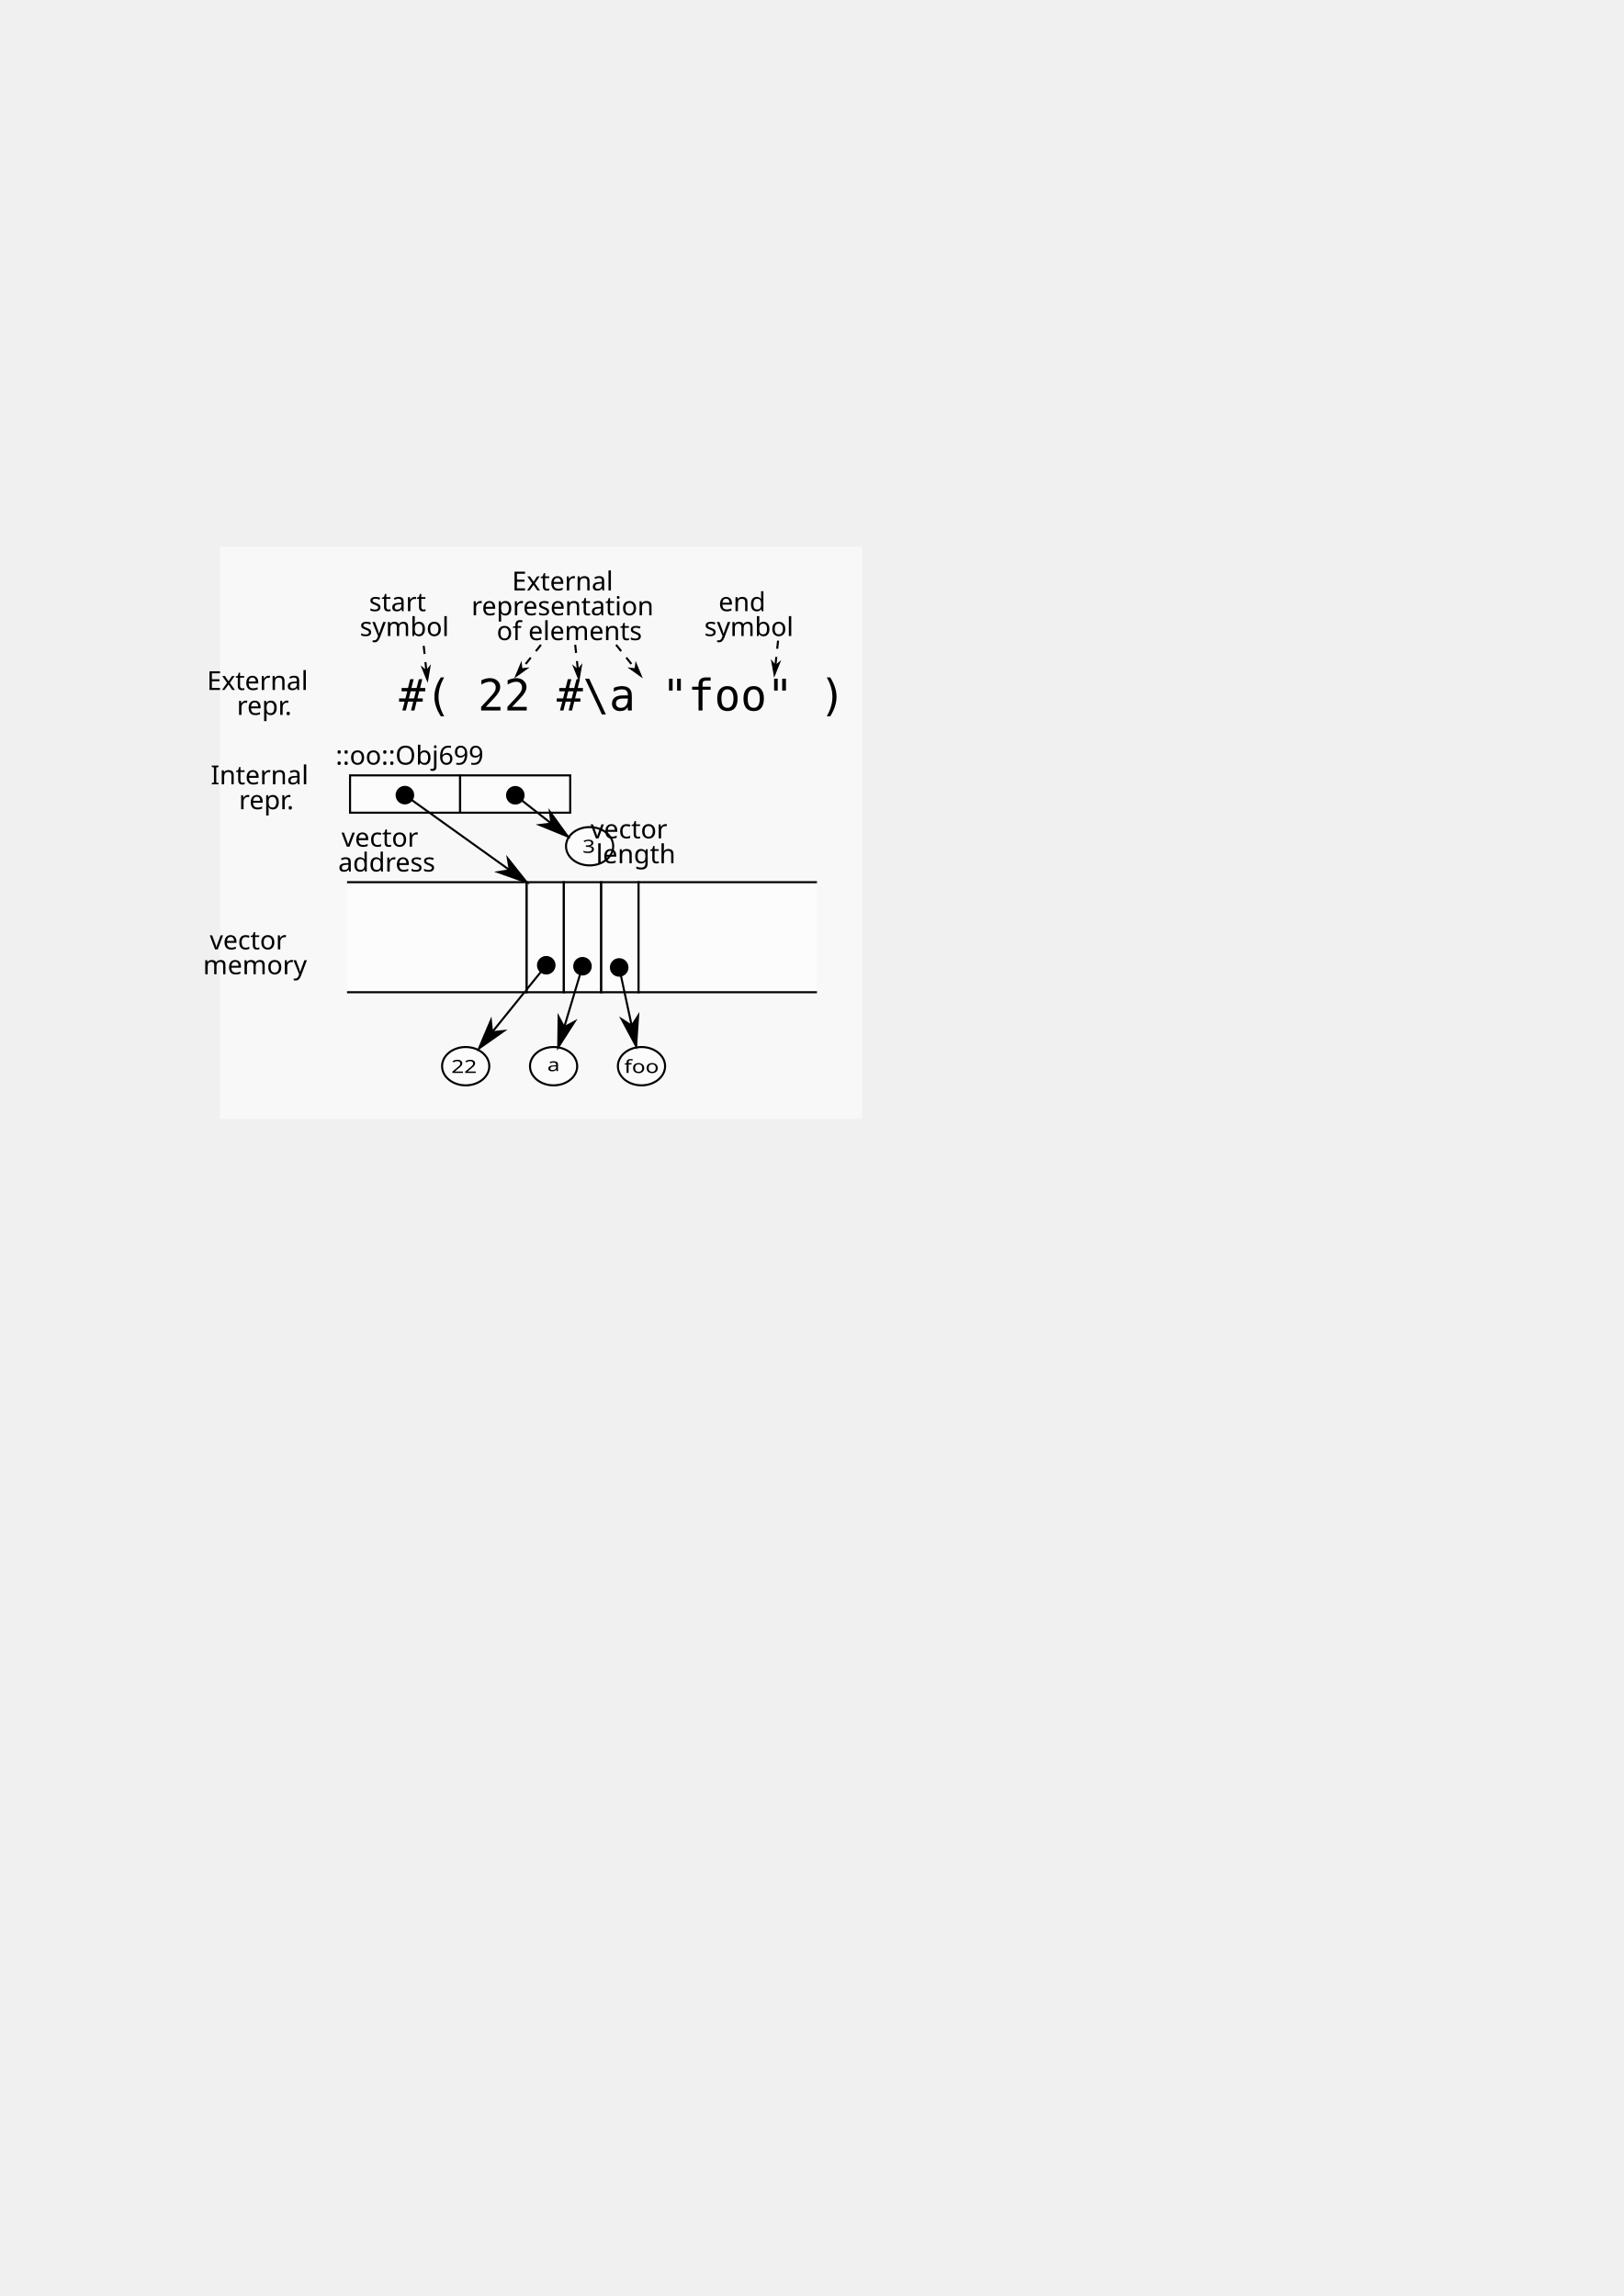
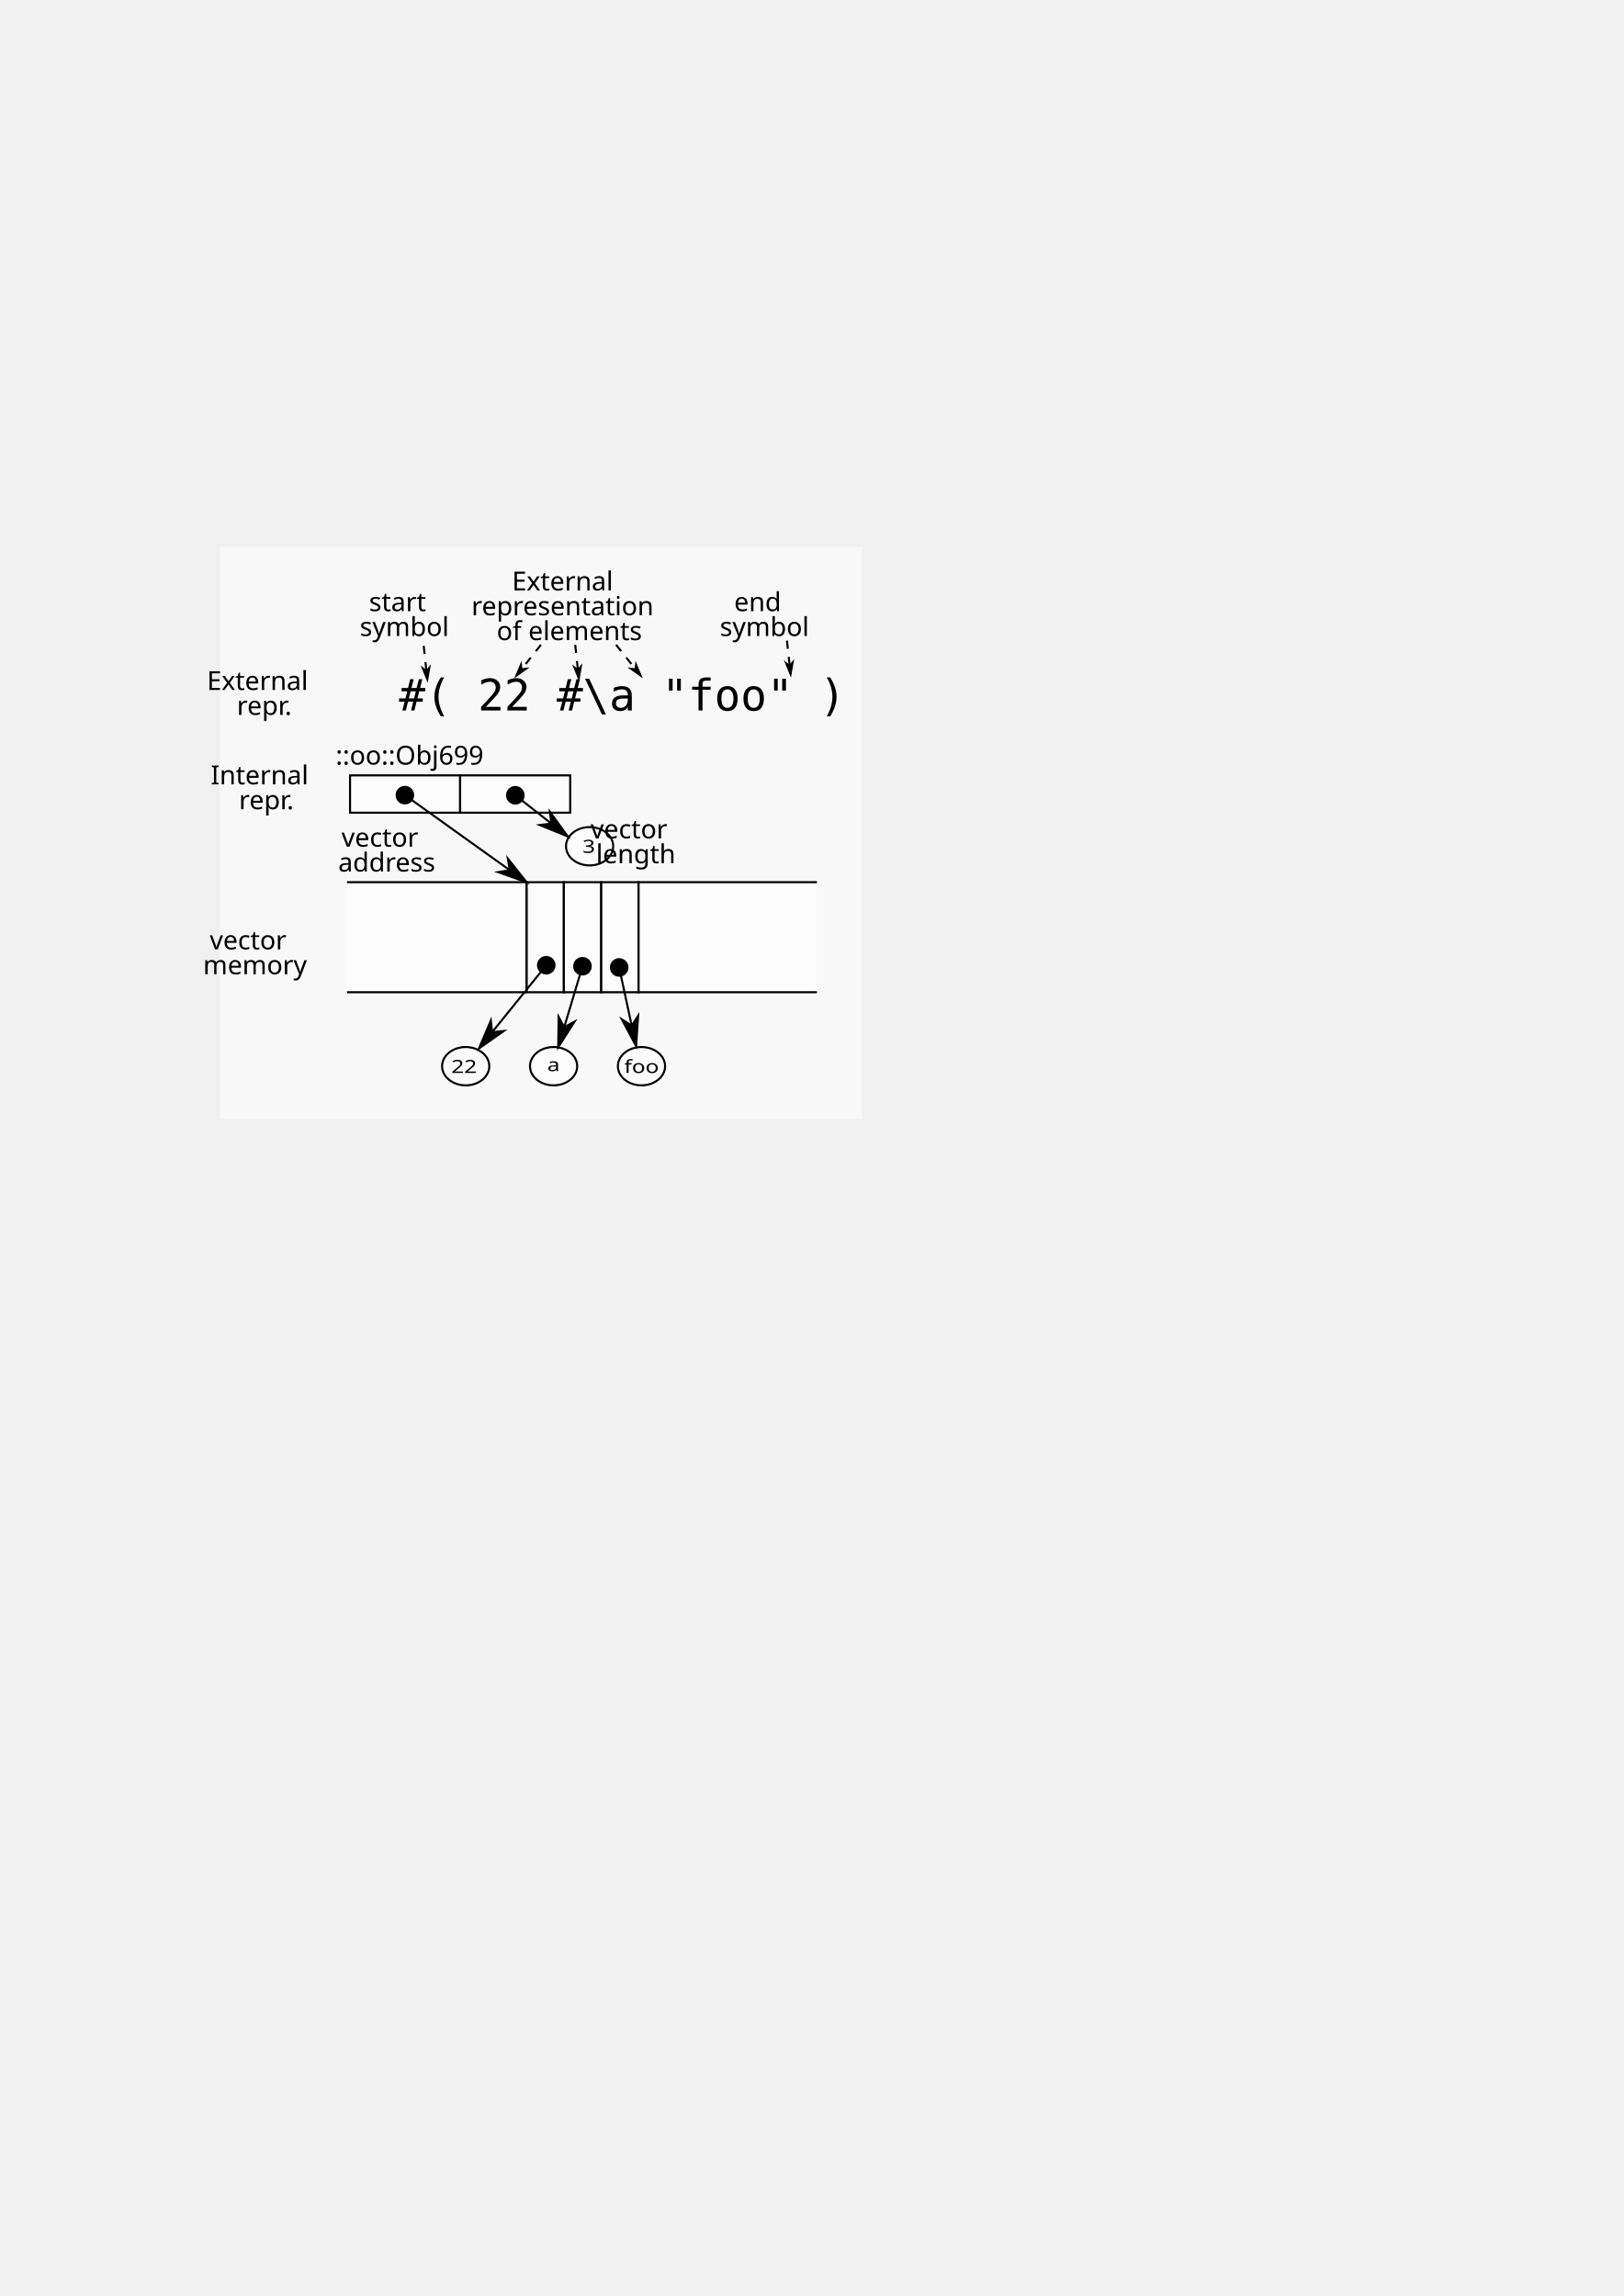
<svg xmlns="http://www.w3.org/2000/svg" width="210mm" height="297mm" viewBox="0 0 210 297" version="1.1" id="svg5">
  <defs id="defs2">
    <marker style="overflow:visible;" id="marker50661" refX="0.0" refY="0.0" orient="auto">
      <path transform="scale(0.4) rotate(180) translate(10,0)" style="fill-rule:evenodd;fill:context-stroke;stroke:context-stroke;stroke-width:1.0pt;" d="M 0.0,0.0 L 5.0,-5.0 L -12.5,0.0 L 5.0,5.0 L 0.0,0.0 z " id="path50409" />
    </marker>
    <marker style="overflow:visible;" id="Arrow1Mend" refX="0.0" refY="0.0" orient="auto">
      <path transform="scale(0.4) rotate(180) translate(10,0)" style="fill-rule:evenodd;fill:context-stroke;stroke:context-stroke;stroke-width:1.0pt;" d="M 0.0,0.0 L 5.0,-5.0 L -12.5,0.0 L 5.0,5.0 L 0.0,0.0 z " id="path13355" />
    </marker>
    <marker style="overflow:visible" id="DotM" refX="0.0" refY="0.0" orient="auto">
      <path transform="scale(0.4) translate(7.4, 1)" style="fill-rule:evenodd;fill:context-stroke;stroke:context-stroke;stroke-width:1.0pt" d="M -2.5,-1.0 C -2.5,1.76 -4.74,4.0 -7.5,4.0 C -10.26,4.0 -12.5,1.76 -12.5,-1.0 C -12.5,-3.76 -10.26,-6.0 -7.5,-6.0 C -4.74,-6.0 -2.5,-3.76 -2.5,-1.0 z " id="path13410" />
    </marker>
    <marker style="overflow:visible" id="DotL" refX="0.0" refY="0.0" orient="auto">
      <path transform="scale(0.8) translate(7.4, 1)" style="fill-rule:evenodd;fill:context-stroke;stroke:context-stroke;stroke-width:1.0pt" d="M -2.5,-1.0 C -2.5,1.76 -4.74,4.0 -7.5,4.0 C -10.26,4.0 -12.5,1.76 -12.5,-1.0 C -12.5,-3.76 -10.26,-6.0 -7.5,-6.0 C -4.74,-6.0 -2.5,-3.76 -2.5,-1.0 z " id="path13407" />
    </marker>
    <marker style="overflow:visible;" id="Arrow1Lend" refX="0.0" refY="0.0" orient="auto">
      <path transform="scale(0.8) rotate(180) translate(12.5,0)" style="fill-rule:evenodd;fill:context-stroke;stroke:context-stroke;stroke-width:1.0pt;" d="M 0.0,0.0 L 5.0,-5.0 L -12.5,0.0 L 5.0,5.0 L 0.0,0.0 z " id="path13349" />
    </marker>
    <marker style="overflow:visible" id="marker13616" refX="0.0" refY="0.0" orient="auto">
      <path transform="scale(0.8) translate(12.5,0)" style="fill-rule:evenodd;fill:context-stroke;stroke:context-stroke;stroke-width:1.0pt" d="M 0.0,0.0 L 5.0,-5.0 L -12.5,0.0 L 5.0,5.0 L 0.0,0.0 z " id="path13614" />
    </marker>
    <marker style="overflow:visible" id="Arrow1Lstart" refX="0.0" refY="0.0" orient="auto">
      <path transform="scale(0.8) translate(12.5,0)" style="fill-rule:evenodd;fill:context-stroke;stroke:context-stroke;stroke-width:1.0pt" d="M 0.0,0.0 L 5.0,-5.0 L -12.5,0.0 L 5.0,5.0 L 0.0,0.0 z " id="path13346" />
    </marker>
  </defs>
  <g id="layer1">
-     <g id="g11007">
+     <g id="g1061">
      <rect style="fill:#ffffff;fill-opacity:0.5;stroke:none;stroke-width:0.265;stop-color:#000000" id="rect15644" width="83.056" height="74.059" x="28.437" y="70.682" />
      <ellipse style="fill:#ffffff;fill-opacity:0.5;stroke:#000000;stroke-width:0.265;stop-color:#000000" id="ellipse15682" cx="-71.598" cy="137.918" rx="3.052" ry="2.478" transform="scale(-1,1)" />
      <rect style="fill:#ffffff;fill-opacity:0.5;stroke:#000000;stroke-width:0.265;stop-color:#000000" id="rect15646" width="14.236" height="4.828" x="-128.351" y="68.096" transform="rotate(-90)" />
      <rect style="fill:#ffffff;fill-opacity:0.5;stroke:#000000;stroke-width:0.265;stop-color:#000000" id="rect15648" width="14.236" height="4.828" x="-128.351" y="72.924" transform="rotate(-90)" />
      <rect style="fill:#ffffff;fill-opacity:0.5;stroke:#000000;stroke-width:0.265;stop-color:#000000" id="rect15658" width="14.236" height="4.828" x="-128.351" y="77.752" transform="rotate(-90)" />
      <ellipse style="fill:#ffffff;fill-opacity:0.5;stroke:#000000;stroke-width:0.265;stop-color:#000000" id="ellipse15670" cx="60.229" cy="137.918" rx="3.052" ry="2.478" />
      <text xml:space="preserve" style="font-size:2.61px;line-height:0.95;font-family:sans-serif;-inkscape-font-specification:sans-serif;stroke-width:0.265" x="52.59" y="154.041" id="text15674" transform="scale(1.109883,0.9009959)">
        <tspan id="tspan15672" style="stroke-width:0.265" x="52.59" y="154.041">22</tspan>
      </text>
      <path style="fill:none;stroke:#000000;stroke-width:0.265px;stroke-linecap:butt;stroke-linejoin:miter;stroke-opacity:1;marker-start:url(#DotL);marker-end:url(#Arrow1Lend)" d="m 70.636,124.876 -8.666,10.719" id="path15680" />
      <ellipse style="fill:#ffffff;fill-opacity:0.5;stroke:#000000;stroke-width:0.265;stop-color:#000000" id="ellipse15694" cx="82.967" cy="137.918" rx="3.052" ry="2.478" />
      <text xml:space="preserve" style="font-size:2.61px;line-height:0.95;font-family:sans-serif;-inkscape-font-specification:sans-serif;stroke-width:0.265" x="72.734" y="154.045" id="text15686" transform="scale(1.109883,0.9009959)">
        <tspan id="tspan15684" style="stroke-width:0.265" x="72.734" y="154.045">foo</tspan>
      </text>
      <path style="fill:none;stroke:#000000;stroke-width:0.265px;stroke-linecap:butt;stroke-linejoin:miter;stroke-opacity:1;marker-start:url(#DotL);marker-end:url(#Arrow1Lend)" d="m 75.33,125.01 -3.123,10.415" id="path15692" />
      <text xml:space="preserve" style="font-size:2.61px;line-height:0.95;font-family:sans-serif;-inkscape-font-specification:sans-serif;stroke-width:0.265" x="63.772" y="153.782" id="text15698" transform="scale(1.109883,0.9009959)">
        <tspan id="tspan15696" style="stroke-width:0.265" x="63.772" y="153.782">a</tspan>
      </text>
      <path style="fill:none;stroke:#000000;stroke-width:0.265px;stroke-linecap:butt;stroke-linejoin:miter;stroke-opacity:1;marker-start:url(#DotL);marker-end:url(#Arrow1Lend)" d="m 80.084,125.165 2.18,10.125" id="path15704" />
      <text xml:space="preserve" style="font-size:3.387px;line-height:0.95;font-family:sans-serif;-inkscape-font-specification:sans-serif;text-align:center;text-anchor:middle;stroke-width:0.265" x="37.533" y="101.457" id="text20979">
        <tspan id="tspan20977" style="font-size:3.387px;text-align:center;text-anchor:middle;stroke-width:0.265" x="37.533" y="101.457">Internal</tspan>
        <tspan style="font-size:3.387px;text-align:center;text-anchor:middle;stroke-width:0.265" x="37.533" y="104.675" id="tspan10319">repr.</tspan>
      </text>
      <text xml:space="preserve" style="font-size:3.387px;line-height:0.95;font-family:sans-serif;-inkscape-font-specification:sans-serif;text-align:center;text-anchor:middle;stroke-width:0.265" x="37.265" y="89.253" id="text27067">
        <tspan id="tspan27065" style="font-size:3.387px;text-align:center;text-anchor:middle;stroke-width:0.265" x="37.265" y="89.253">External</tspan>
        <tspan style="font-size:3.387px;text-align:center;text-anchor:middle;stroke-width:0.265" x="37.265" y="92.471" id="tspan27091">repr.</tspan>
      </text>
      <text xml:space="preserve" style="font-size:5.644px;line-height:0.95;font-family:Consolas;-inkscape-font-specification:Consolas;stroke-width:0.265" x="51.615" y="91.908" id="text7460">
        <tspan id="tspan7458" style="stroke-width:0.265" x="51.615" y="91.908">#( 22 #\a "foo" )</tspan>
      </text>
      <text xml:space="preserve" style="font-size:5.644px;line-height:0.95;font-family:Consolas;-inkscape-font-specification:Consolas;stroke-width:0.265" x="33.468" y="67.147" id="text45327">
        <tspan id="tspan45325" style="stroke-width:0.265" x="33.468" y="67.147" />
      </text>
      <text xml:space="preserve" style="font-size:3.387px;line-height:0.95;font-family:sans-serif;-inkscape-font-specification:sans-serif;text-align:center;text-anchor:middle;stroke-width:0.265" x="55.383" y="79.054" id="text50087">
        <tspan id="tspan50083" style="font-size:3.387px;text-align:center;text-anchor:middle;stroke-width:0.265" x="55.383" y="79.054">start</tspan>
        <tspan style="font-size:3.387px;text-align:center;text-anchor:middle;stroke-width:0.265" x="55.383" y="82.271" id="tspan50085">symbol</tspan>
      </text>
-       <text xml:space="preserve" style="font-size:3.387px;line-height:0.95;font-family:sans-serif;-inkscape-font-specification:sans-serif;text-align:center;text-anchor:middle;stroke-width:0.265" x="99.939" y="79.054" id="text50275">
-         <tspan id="tspan50271" style="font-size:3.387px;text-align:center;text-anchor:middle;stroke-width:0.265" x="99.939" y="79.054">end</tspan>
-         <tspan style="font-size:3.387px;text-align:center;text-anchor:middle;stroke-width:0.265" x="99.939" y="82.271" id="tspan50273">symbol</tspan>
+       <text xml:space="preserve" style="font-size:3.387px;line-height:0.95;font-family:sans-serif;-inkscape-font-specification:sans-serif;text-align:center;text-anchor:middle;stroke-width:0.265" x="101.952" y="79.054" id="text50275">
+         <tspan id="tspan50271" style="font-size:3.387px;text-align:center;text-anchor:middle;stroke-width:0.265" x="101.952" y="79.054">end</tspan>
+         <tspan style="font-size:3.387px;text-align:center;text-anchor:middle;stroke-width:0.265" x="101.952" y="82.271" id="tspan50273">symbol</tspan>
      </text>
      <path style="fill:none;stroke:#000000;stroke-width:0.265;stroke-linecap:butt;stroke-linejoin:miter;stroke-miterlimit:4;stroke-dasharray:1.058, 1.058;stroke-dashoffset:0;stroke-opacity:1;marker-end:url(#marker50661)" d="m 54.799,83.541 0.46,4.277" id="path50379" />
-       <path style="fill:none;stroke:#000000;stroke-width:0.265;stroke-linecap:butt;stroke-linejoin:miter;stroke-miterlimit:4;stroke-dasharray:1.058, 1.058;stroke-dashoffset:0;stroke-opacity:1;marker-end:url(#marker50661)" d="m 100.633,82.87 -0.46,4.277" id="path50749" />
+       <path style="fill:none;stroke:#000000;stroke-width:0.265;stroke-linecap:butt;stroke-linejoin:miter;stroke-miterlimit:4;stroke-dasharray:1.058, 1.058;stroke-dashoffset:0;stroke-opacity:1;marker-end:url(#marker50661)" d="m 101.782,82.87 0.46,4.277" id="path50749" />
      <text xml:space="preserve" style="font-size:3.387px;line-height:0.95;font-family:sans-serif;-inkscape-font-specification:sans-serif;text-align:center;text-anchor:middle;stroke-width:0.265" x="76.721" y="76.37" id="text50755">
        <tspan id="tspan50751" style="font-size:3.387px;text-align:center;text-anchor:middle;stroke-width:0.265" x="76.721" y="76.37">External</tspan>
        <tspan style="font-size:3.387px;text-align:center;text-anchor:middle;stroke-width:0.265" x="76.721" y="79.587" id="tspan50753">representation</tspan>
        <tspan style="font-size:3.387px;text-align:center;text-anchor:middle;stroke-width:0.265" x="76.721" y="82.804" id="tspan50779">of elements</tspan>
      </text>
      <path style="fill:none;stroke:#000000;stroke-width:0.265;stroke-linecap:butt;stroke-linejoin:miter;stroke-miterlimit:4;stroke-dasharray:1.058, 1.058;stroke-dashoffset:0;stroke-opacity:1;marker-end:url(#marker50661)" d="m 74.393,83.407 0.46,4.277" id="path50861" />
      <path style="fill:none;stroke:#000000;stroke-width:0.265;stroke-linecap:butt;stroke-linejoin:miter;stroke-miterlimit:4;stroke-dasharray:1.058, 1.058;stroke-dashoffset:0;stroke-opacity:1;marker-end:url(#marker50661)" d="m 69.965,83.407 -3.134,3.934" id="path50863" />
      <path style="fill:none;stroke:#000000;stroke-width:0.265;stroke-linecap:butt;stroke-linejoin:miter;stroke-miterlimit:4;stroke-dasharray:1.058, 1.058;stroke-dashoffset:0;stroke-opacity:1;marker-end:url(#marker50661)" d="m 79.681,83.407 3.134,3.934" id="path51078" />
      <rect style="fill:#ffffff;fill-opacity:0.5;stroke:#000000;stroke-width:0.265;stop-color:#000000" id="rect51386" width="14.236" height="4.828" x="-59.51" y="-105.127" transform="scale(-1)" />
      <rect style="fill:#ffffff;fill-opacity:0.5;stroke:#000000;stroke-width:0.265;stop-color:#000000" id="rect51388" width="14.236" height="4.828" x="-73.746" y="-105.127" transform="scale(-1)" />
      <path style="fill:none;stroke:#000000;stroke-width:0.265px;stroke-linecap:butt;stroke-linejoin:miter;stroke-opacity:1;marker-start:url(#DotL);marker-end:url(#Arrow1Lend)" d="m 52.384,102.866 15.712,11.249" id="path51390" />
      <ellipse style="fill:#ffffff;fill-opacity:0.5;stroke:#000000;stroke-width:0.265;stop-color:#000000" id="ellipse51681" cx="76.256" cy="109.467" rx="3.052" ry="2.478" />
      <text xml:space="preserve" style="font-size:2.61px;line-height:0.95;font-family:sans-serif;-inkscape-font-specification:sans-serif;stroke-width:0.265" x="67.869" y="122.444" id="text51685" transform="scale(1.109883,0.9009959)">
        <tspan id="tspan51683" style="stroke-width:0.265" x="67.869" y="122.444">3</tspan>
      </text>
      <path style="fill:none;stroke:#000000;stroke-width:0.265px;stroke-linecap:butt;stroke-linejoin:miter;stroke-opacity:1;marker-start:url(#DotL);marker-end:url(#Arrow1Lend)" d="m 66.664,102.887 6.743,5.294" id="path51687" />
      <text xml:space="preserve" style="font-size:3.387px;line-height:0.95;font-family:sans-serif;-inkscape-font-specification:sans-serif;text-align:center;text-anchor:middle;stroke-width:0.265" x="85.31" y="108.445" id="text51932">
        <tspan id="tspan51928" style="font-size:3.387px;text-align:center;text-anchor:middle;stroke-width:0.265" x="85.31" y="108.445">vector</tspan>
        <tspan style="font-size:3.387px;text-align:center;text-anchor:middle;stroke-width:0.265" x="85.31" y="111.662" id="tspan51930">length</tspan>
      </text>
      <text xml:space="preserve" style="font-size:3.387px;line-height:0.95;font-family:sans-serif;-inkscape-font-specification:sans-serif;text-align:center;text-anchor:middle;stroke-width:0.265" x="53.101" y="109.518" id="text52040">
        <tspan id="tspan52036" style="font-size:3.387px;text-align:center;text-anchor:middle;stroke-width:0.265" x="53.101" y="109.518">vector</tspan>
        <tspan style="font-size:3.387px;text-align:center;text-anchor:middle;stroke-width:0.265" x="53.101" y="112.736" id="tspan52038">address</tspan>
      </text>
      <path id="rect52144" style="fill:#ffffff;fill-opacity:0.5;stroke:#000000;stroke-width:0.265;stop-color:#000000" d="M 105.66,128.351 H 82.58 v -14.236 h 23.08" />
      <path id="rect52302" style="fill:#ffffff;fill-opacity:0.5;stroke:#000000;stroke-width:0.265;stop-color:#000000" d="M 44.882,114.115 H 68.096 V 128.351 H 44.882" />
      <text xml:space="preserve" style="font-size:3.387px;line-height:0.95;font-family:sans-serif;-inkscape-font-specification:sans-serif;text-align:center;text-anchor:middle;stroke-width:0.265" x="36.057" y="122.805" id="text52502">
        <tspan id="tspan52498" style="font-size:3.387px;text-align:center;text-anchor:middle;stroke-width:0.265" x="36.057" y="122.805">vector</tspan>
        <tspan style="font-size:3.387px;text-align:center;text-anchor:middle;stroke-width:0.265" x="36.057" y="126.022" id="tspan52500">memory</tspan>
      </text>
      <text xml:space="preserve" style="font-size:3.387px;line-height:0.95;font-family:sans-serif;-inkscape-font-specification:sans-serif;text-align:center;text-anchor:middle;stroke-width:0.265" x="56.054" y="98.907" id="text52891">
        <tspan style="font-size:3.387px;text-align:center;text-anchor:middle;stroke-width:0.265" x="56.054" y="98.907" id="tspan52889">::oo::Obj699</tspan>
      </text>
    </g>
  </g>
</svg>
